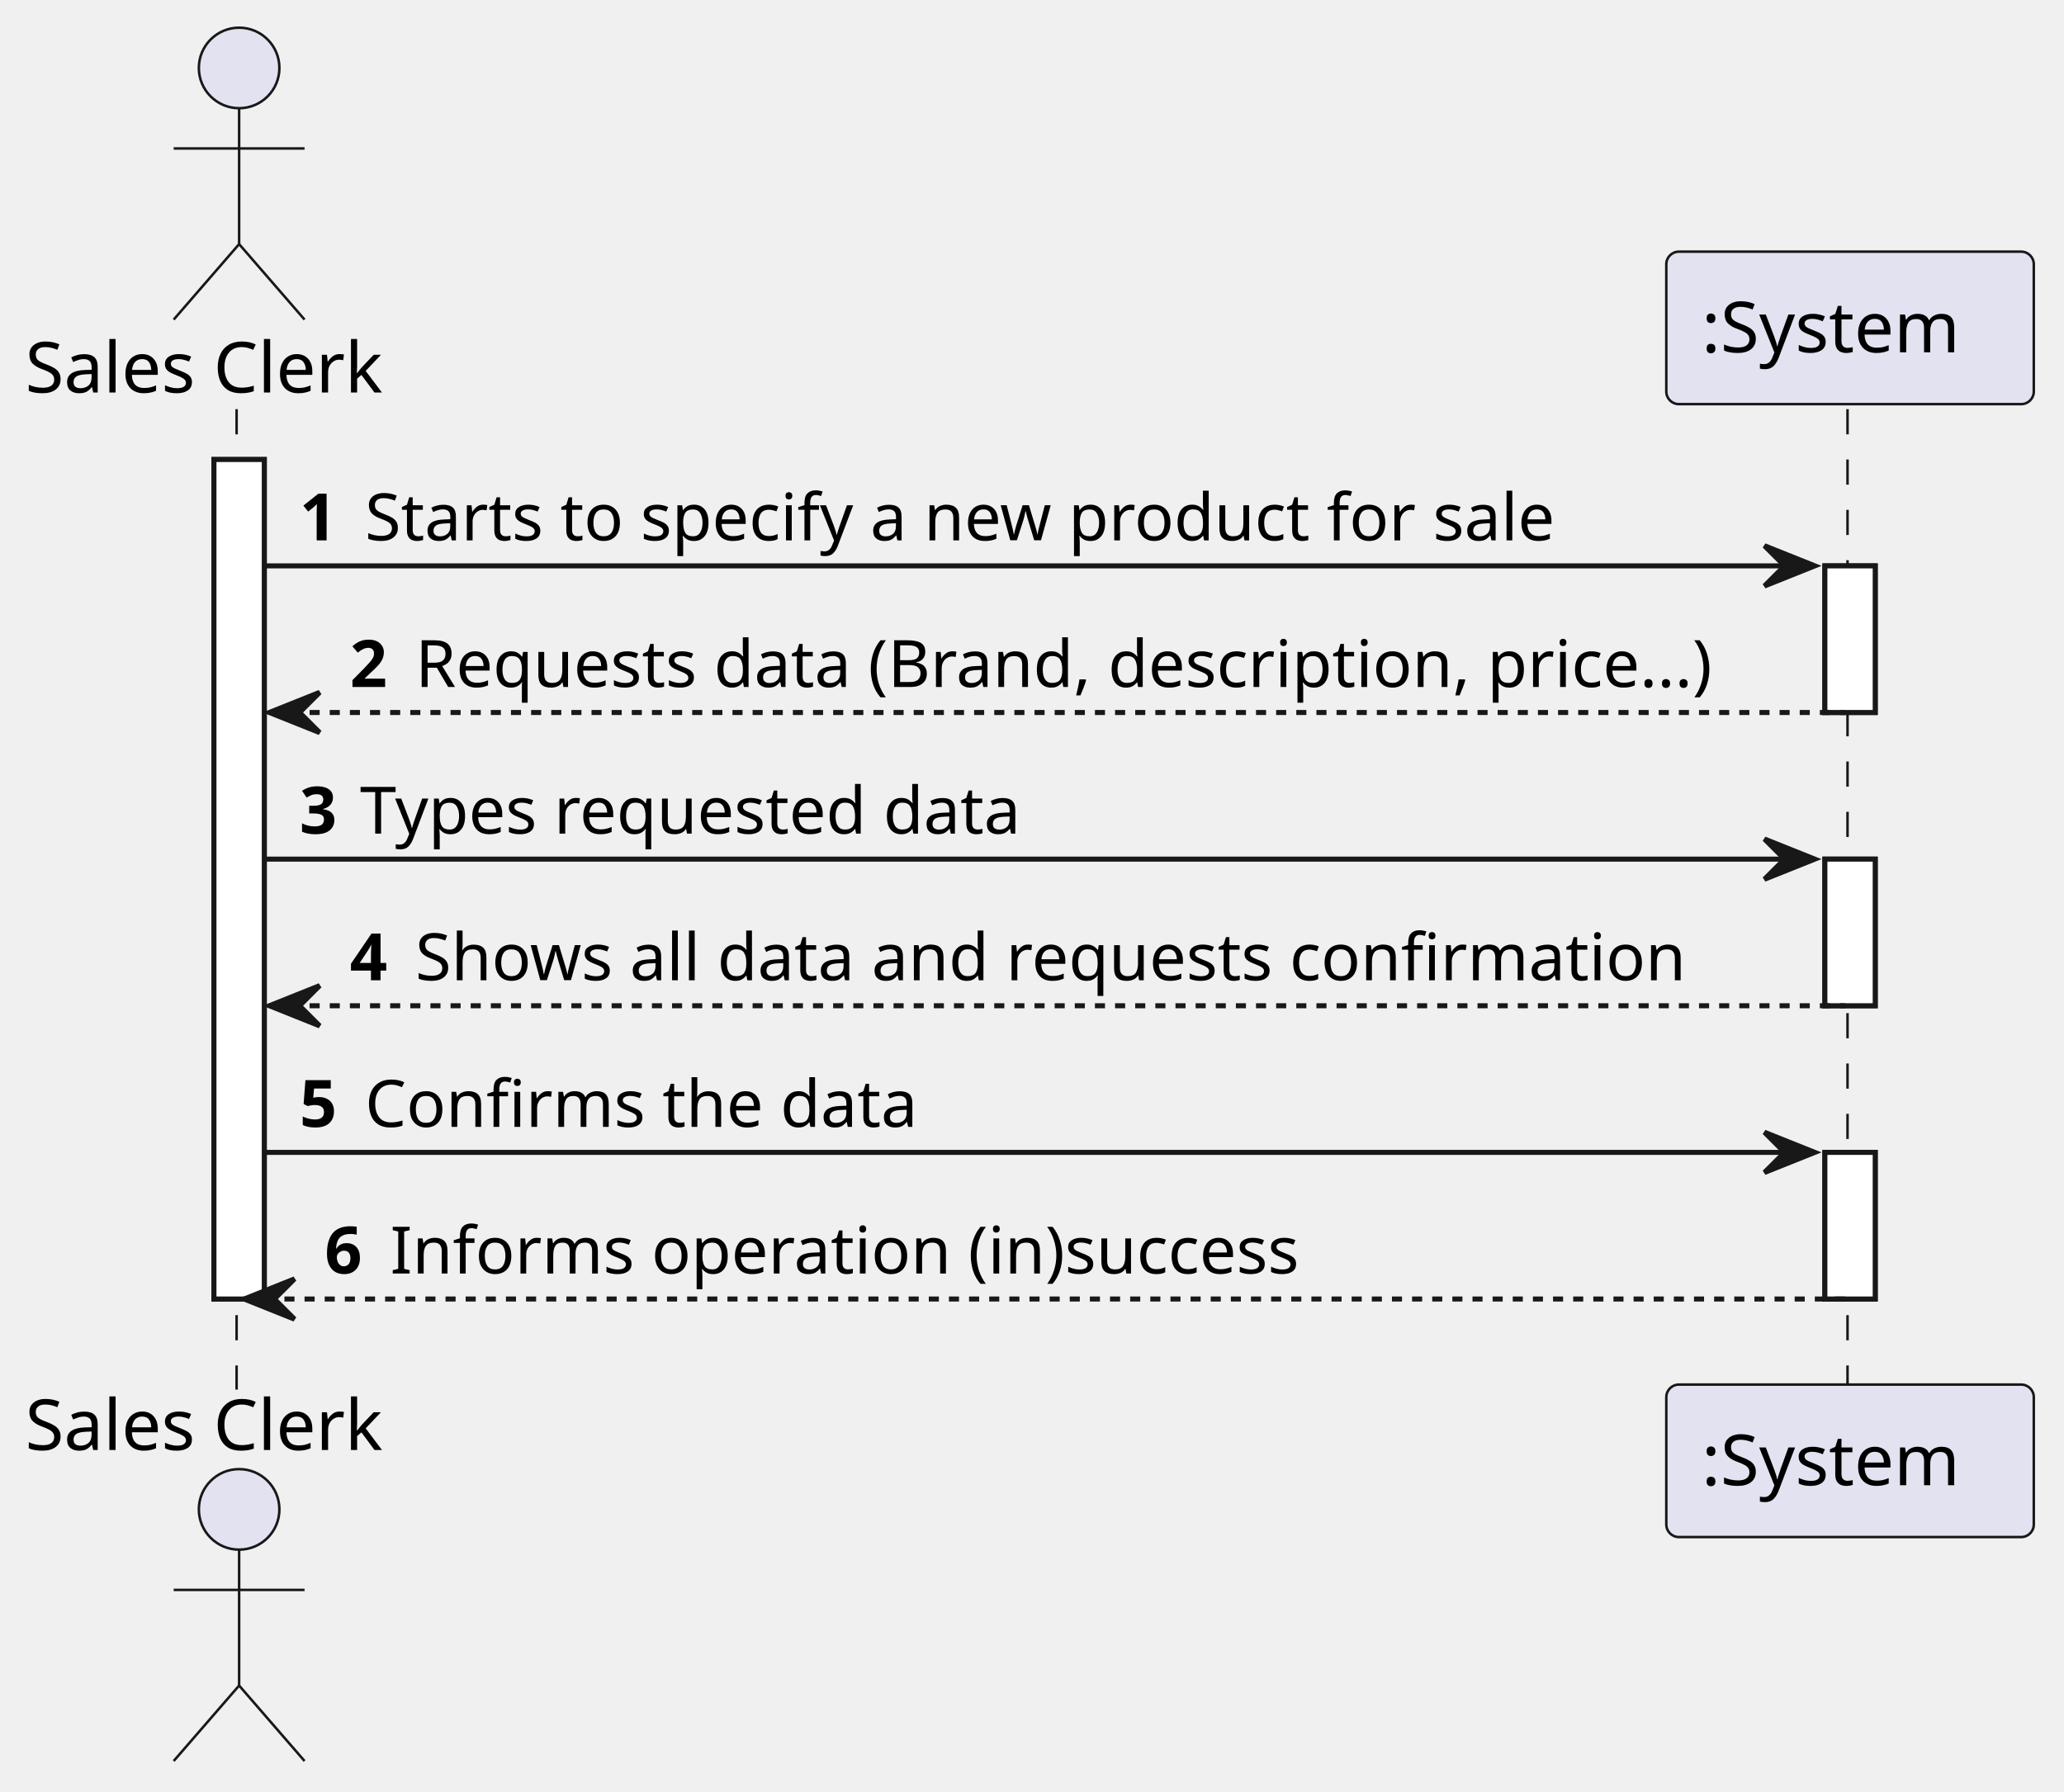
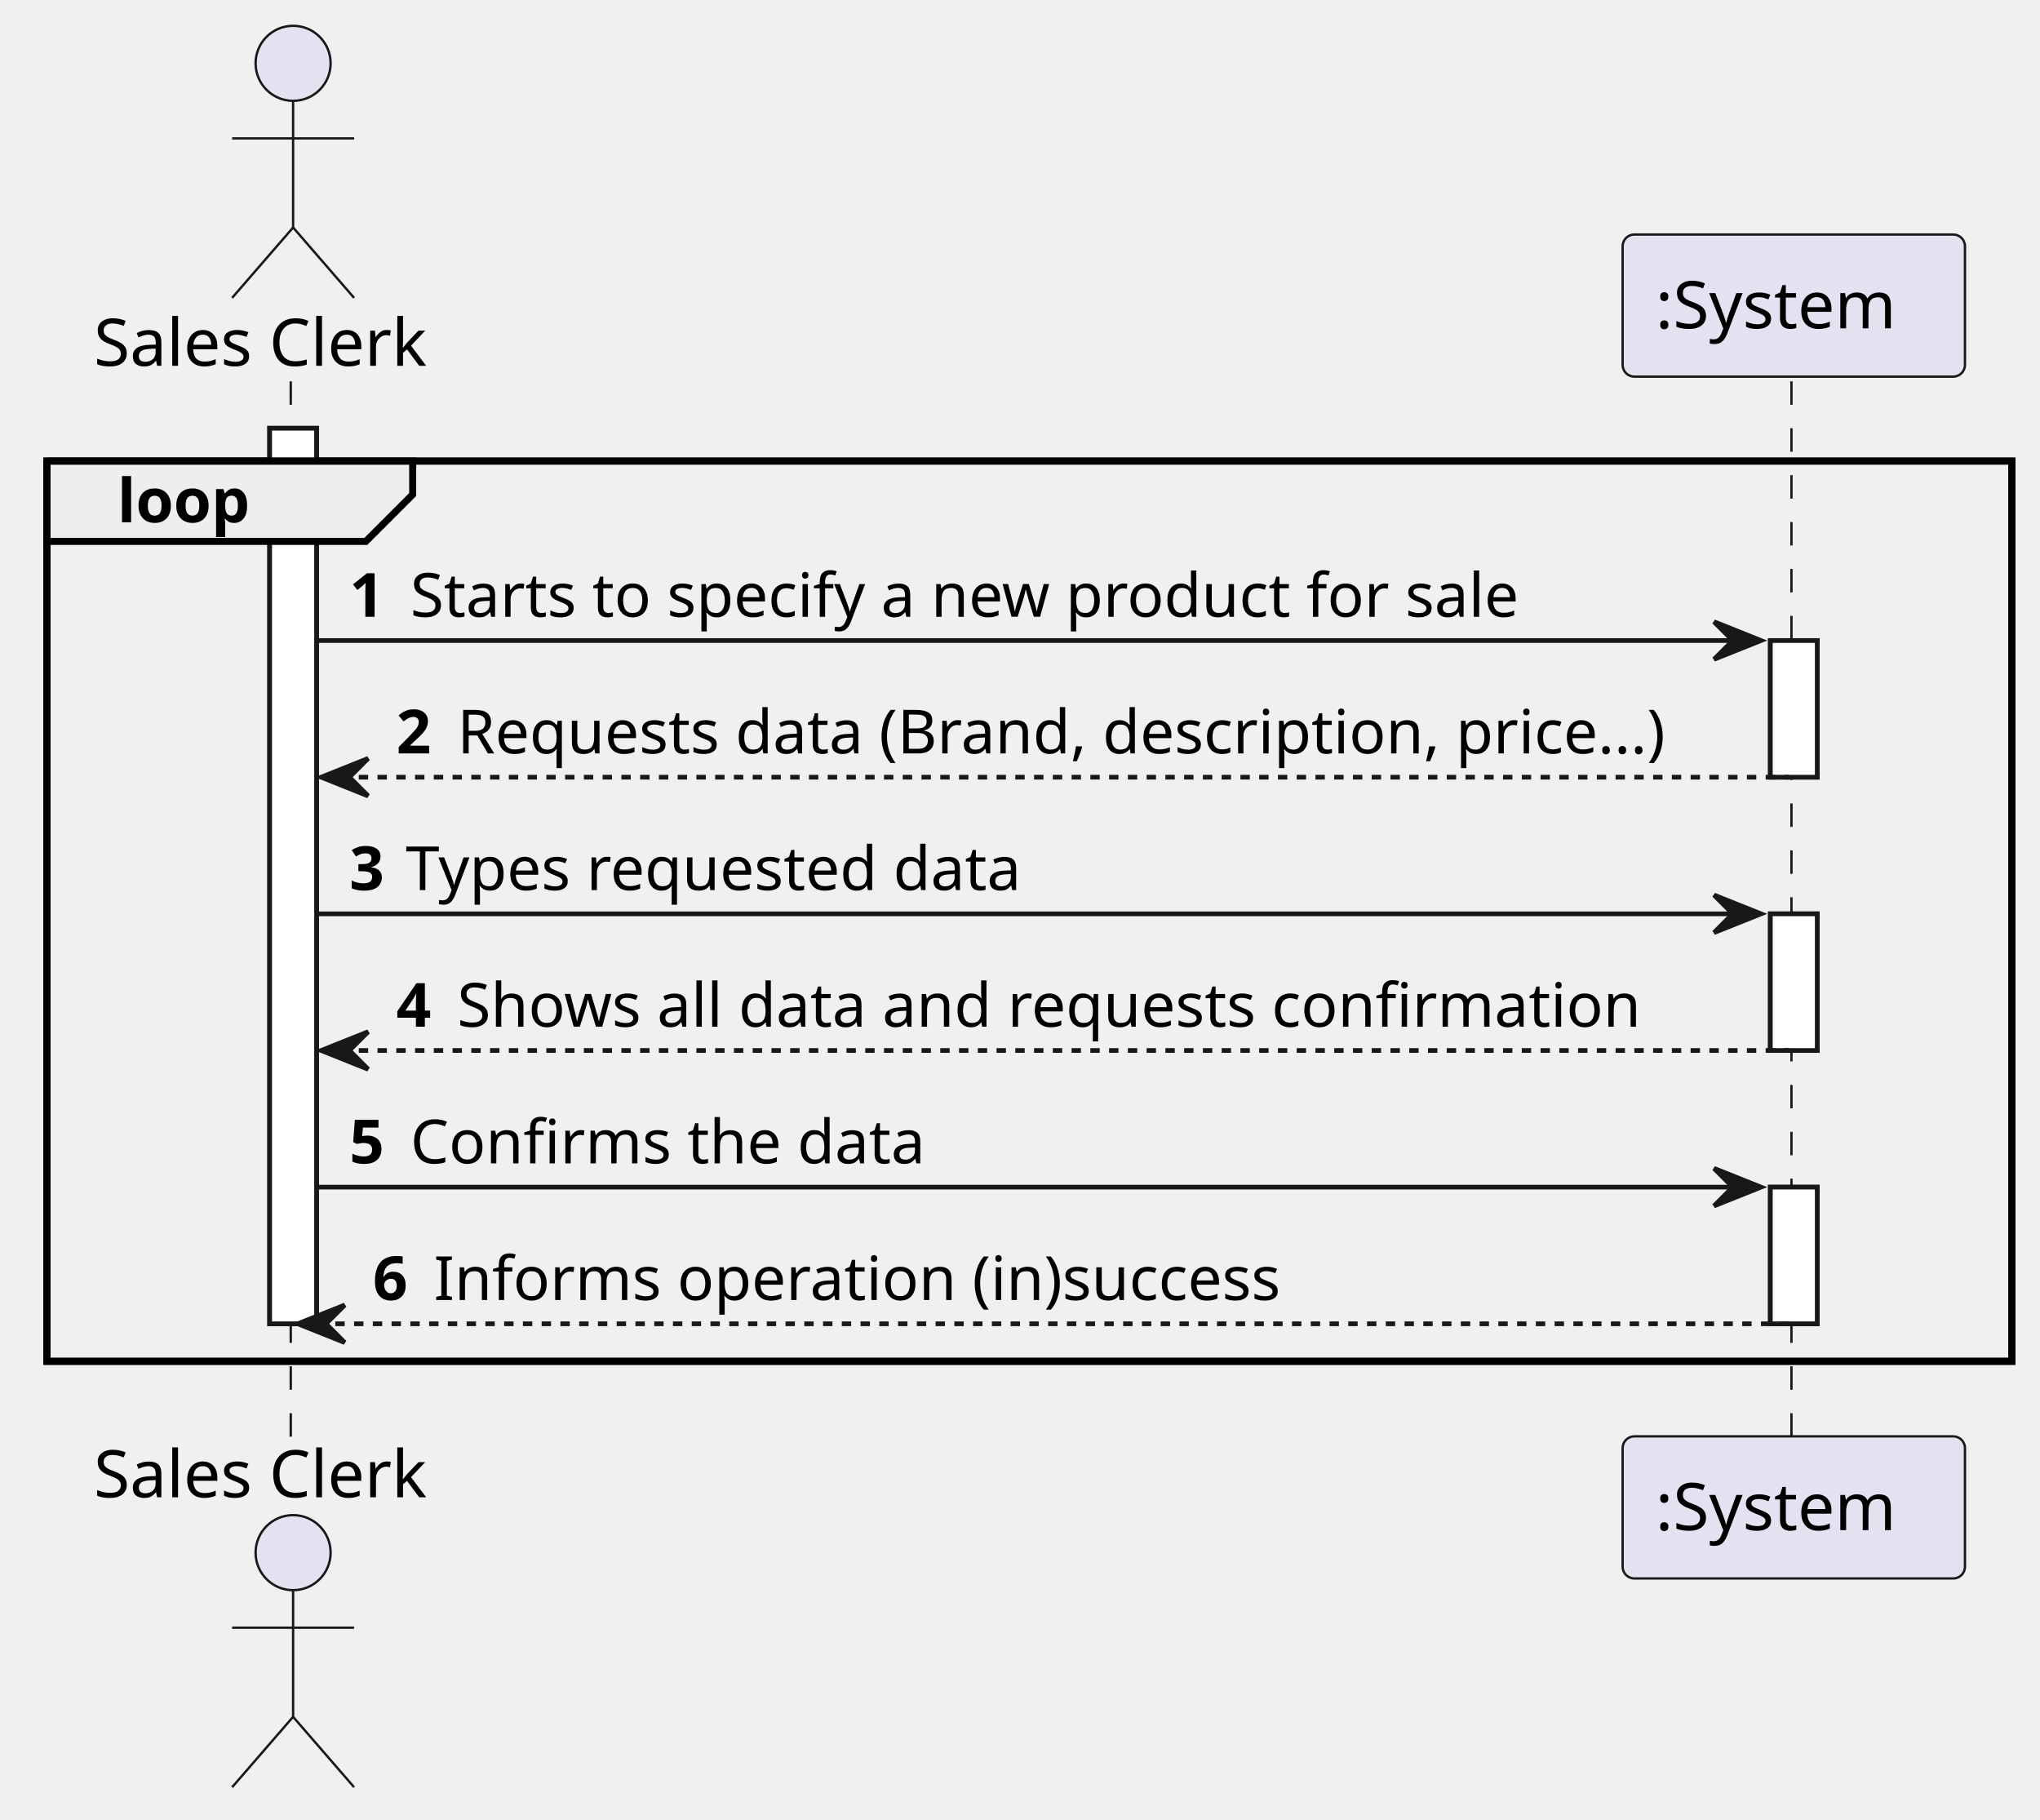
- <svg xmlns="http://www.w3.org/2000/svg" contentStyleType="text/css" height="356px" preserveAspectRatio="none" style="width:410px;height:356px;background:#FFFFFF;" version="1.1" viewBox="0 0 410 356" width="410px" zoomAndPan="magnify">
+ <svg xmlns="http://www.w3.org/2000/svg" contentStyleType="text/css" height="388px" preserveAspectRatio="none" style="width:435px;height:388px;background:#FFFFFF;" version="1.1" viewBox="0 0 435 388" width="435px" zoomAndPan="magnify">
  <defs />
  <g>
-     <rect fill="#FFFFFF" height="166.797" style="stroke:#181818;stroke-width:1.0;" width="10" x="42.5" y="91.297" />
-     <rect fill="#FFFFFF" height="29.133" style="stroke:#181818;stroke-width:1.0;" width="10" x="362.5" y="112.43" />
-     <rect fill="#FFFFFF" height="29.133" style="stroke:#181818;stroke-width:1.0;" width="10" x="362.5" y="170.695" />
-     <rect fill="#FFFFFF" height="29.133" style="stroke:#181818;stroke-width:1.0;" width="10" x="362.5" y="228.961" />
-     <line style="stroke:#181818;stroke-width:0.5;stroke-dasharray:5.0,5.0;" x1="47" x2="47" y1="81.297" y2="276.094" />
-     <line style="stroke:#181818;stroke-width:0.5;stroke-dasharray:5.0,5.0;" x1="367" x2="367" y1="81.297" y2="276.094" />
-     <text fill="#000000" font-family="sans-serif" font-size="14" lengthAdjust="spacing" textLength="79" x="5" y="77.995">Sales Clerk</text>
-     <ellipse cx="47.5" cy="13.5" fill="#E2E2F0" rx="8" ry="8" style="stroke:#181818;stroke-width:0.5;" />
-     <path d="M47.5,21.5 L47.5,48.5 M34.5,29.5 L60.5,29.5 M47.5,48.5 L34.5,63.5 M47.5,48.5 L60.5,63.5 " fill="none" style="stroke:#181818;stroke-width:0.5;" />
-     <text fill="#000000" font-family="sans-serif" font-size="14" lengthAdjust="spacing" textLength="79" x="5" y="288.089">Sales Clerk</text>
-     <ellipse cx="47.5" cy="299.891" fill="#E2E2F0" rx="8" ry="8" style="stroke:#181818;stroke-width:0.5;" />
-     <path d="M47.5,307.891 L47.5,334.891 M34.5,315.891 L60.5,315.891 M47.5,334.891 L34.5,349.891 M47.5,334.891 L60.5,349.891 " fill="none" style="stroke:#181818;stroke-width:0.5;" />
-     <rect fill="#E2E2F0" height="30.297" rx="2.5" ry="2.5" style="stroke:#181818;stroke-width:0.5;" width="73" x="331" y="50" />
-     <text fill="#000000" font-family="sans-serif" font-size="14" lengthAdjust="spacing" textLength="59" x="338" y="69.995">:System</text>
-     <rect fill="#E2E2F0" height="30.297" rx="2.5" ry="2.5" style="stroke:#181818;stroke-width:0.5;" width="73" x="331" y="275.094" />
-     <text fill="#000000" font-family="sans-serif" font-size="14" lengthAdjust="spacing" textLength="59" x="338" y="295.089">:System</text>
-     <rect fill="#FFFFFF" height="166.797" style="stroke:#181818;stroke-width:1.0;" width="10" x="42.5" y="91.297" />
-     <rect fill="#FFFFFF" height="29.133" style="stroke:#181818;stroke-width:1.0;" width="10" x="362.5" y="112.43" />
-     <rect fill="#FFFFFF" height="29.133" style="stroke:#181818;stroke-width:1.0;" width="10" x="362.5" y="170.695" />
-     <rect fill="#FFFFFF" height="29.133" style="stroke:#181818;stroke-width:1.0;" width="10" x="362.5" y="228.961" />
-     <polygon fill="#181818" points="350.5,108.43,360.5,112.43,350.5,116.43,354.5,112.43" style="stroke:#181818;stroke-width:1.0;" />
-     <line style="stroke:#181818;stroke-width:1.0;" x1="52.5" x2="356.5" y1="112.43" y2="112.43" />
-     <text fill="#000000" font-family="sans-serif" font-size="13" font-weight="bold" lengthAdjust="spacing" textLength="9" x="59.5" y="107.364">1</text>
-     <text fill="#000000" font-family="sans-serif" font-size="13" lengthAdjust="spacing" textLength="253" x="72.5" y="107.364">Starts to specify a new product for sale</text>
-     <polygon fill="#181818" points="63.5,137.562,53.5,141.562,63.5,145.562,59.5,141.562" style="stroke:#181818;stroke-width:1.0;" />
-     <line style="stroke:#181818;stroke-width:1.0;stroke-dasharray:2.0,2.0;" x1="57.5" x2="366.5" y1="141.562" y2="141.562" />
-     <text fill="#000000" font-family="sans-serif" font-size="13" font-weight="bold" lengthAdjust="spacing" textLength="9" x="69.5" y="136.497">2</text>
-     <text fill="#000000" font-family="sans-serif" font-size="13" lengthAdjust="spacing" textLength="273" x="82.5" y="136.497">Requests data (Brand, description, price...)</text>
-     <polygon fill="#181818" points="350.5,166.695,360.5,170.695,350.5,174.695,354.5,170.695" style="stroke:#181818;stroke-width:1.0;" />
-     <line style="stroke:#181818;stroke-width:1.0;" x1="52.5" x2="356.5" y1="170.695" y2="170.695" />
-     <text fill="#000000" font-family="sans-serif" font-size="13" font-weight="bold" lengthAdjust="spacing" textLength="8" x="59.5" y="165.629">3</text>
-     <text fill="#000000" font-family="sans-serif" font-size="13" lengthAdjust="spacing" textLength="141" x="71.5" y="165.629">Types requested data</text>
-     <polygon fill="#181818" points="63.5,195.828,53.5,199.828,63.5,203.828,59.5,199.828" style="stroke:#181818;stroke-width:1.0;" />
-     <line style="stroke:#181818;stroke-width:1.0;stroke-dasharray:2.0,2.0;" x1="57.5" x2="366.5" y1="199.828" y2="199.828" />
-     <text fill="#000000" font-family="sans-serif" font-size="13" font-weight="bold" lengthAdjust="spacing" textLength="9" x="69.5" y="194.762">4</text>
-     <text fill="#000000" font-family="sans-serif" font-size="13" lengthAdjust="spacing" textLength="266" x="82.5" y="194.762">Shows all data and requests confirmation</text>
-     <polygon fill="#181818" points="350.5,224.961,360.5,228.961,350.5,232.961,354.5,228.961" style="stroke:#181818;stroke-width:1.0;" />
-     <line style="stroke:#181818;stroke-width:1.0;" x1="52.5" x2="356.5" y1="228.961" y2="228.961" />
-     <text fill="#000000" font-family="sans-serif" font-size="13" font-weight="bold" lengthAdjust="spacing" textLength="9" x="59.5" y="223.895">5</text>
-     <text fill="#000000" font-family="sans-serif" font-size="13" lengthAdjust="spacing" textLength="116" x="72.5" y="223.895">Confirms the data</text>
-     <polygon fill="#181818" points="58.5,254.094,48.5,258.094,58.5,262.094,54.5,258.094" style="stroke:#181818;stroke-width:1.0;" />
-     <line style="stroke:#181818;stroke-width:1.0;stroke-dasharray:2.0,2.0;" x1="52.5" x2="366.5" y1="258.094" y2="258.094" />
-     <text fill="#000000" font-family="sans-serif" font-size="13" font-weight="bold" lengthAdjust="spacing" textLength="9" x="64.5" y="253.028">6</text>
-     <text fill="#000000" font-family="sans-serif" font-size="13" lengthAdjust="spacing" textLength="190" x="77.5" y="253.028">Informs operation (in)success</text>
+     <rect fill="#FFFFFF" height="190.93" style="stroke:#181818;stroke-width:1.0;" width="10" x="57.5" y="91.297" />
+     <rect fill="#FFFFFF" height="29.133" style="stroke:#181818;stroke-width:1.0;" width="10" x="377.5" y="136.562" />
+     <rect fill="#FFFFFF" height="29.133" style="stroke:#181818;stroke-width:1.0;" width="10" x="377.5" y="194.828" />
+     <rect fill="#FFFFFF" height="29.133" style="stroke:#181818;stroke-width:1.0;" width="10" x="377.5" y="253.094" />
+     <rect height="191.93" style="stroke:#000000;stroke-width:1.5;fill:none;" width="419" x="10" y="98.297" />
+     <line style="stroke:#181818;stroke-width:0.5;fill:none;stroke-dasharray:5.0,5.0;" x1="62" x2="62" y1="81.297" y2="307.227" />
+     <line style="stroke:#181818;stroke-width:0.5;fill:none;stroke-dasharray:5.0,5.0;" x1="382" x2="382" y1="81.297" y2="307.227" />
+     <text fill="#000000" font-family="sans-serif" font-size="14" lengthAdjust="spacing" textLength="79" x="20" y="77.995">Sales Clerk</text>
+     <ellipse cx="62.5" cy="13.5" fill="#E2E2F0" rx="8" ry="8" style="stroke:#181818;stroke-width:0.5;" />
+     <path d="M62.5,21.5 L62.5,48.5 M49.5,29.5 L75.5,29.5 M62.5,48.5 L49.5,63.5 M62.5,48.5 L75.5,63.5 " fill="none" style="stroke:#181818;stroke-width:0.5;" />
+     <text fill="#000000" font-family="sans-serif" font-size="14" lengthAdjust="spacing" textLength="79" x="20" y="319.222">Sales Clerk</text>
+     <ellipse cx="62.5" cy="331.023" fill="#E2E2F0" rx="8" ry="8" style="stroke:#181818;stroke-width:0.5;" />
+     <path d="M62.5,339.023 L62.5,366.023 M49.5,347.023 L75.5,347.023 M62.5,366.023 L49.5,381.023 M62.5,366.023 L75.5,381.023 " fill="none" style="stroke:#181818;stroke-width:0.5;" />
+     <rect fill="#E2E2F0" height="30.297" rx="2.5" ry="2.5" style="stroke:#181818;stroke-width:0.5;" width="73" x="346" y="50" />
+     <text fill="#000000" font-family="sans-serif" font-size="14" lengthAdjust="spacing" textLength="59" x="353" y="69.995">:System</text>
+     <rect fill="#E2E2F0" height="30.297" rx="2.5" ry="2.5" style="stroke:#181818;stroke-width:0.5;" width="73" x="346" y="306.227" />
+     <text fill="#000000" font-family="sans-serif" font-size="14" lengthAdjust="spacing" textLength="59" x="353" y="326.222">:System</text>
+     <rect fill="#FFFFFF" height="190.93" style="stroke:#181818;stroke-width:1.0;" width="10" x="57.5" y="91.297" />
+     <rect fill="#FFFFFF" height="29.133" style="stroke:#181818;stroke-width:1.0;" width="10" x="377.5" y="136.562" />
+     <rect fill="#FFFFFF" height="29.133" style="stroke:#181818;stroke-width:1.0;" width="10" x="377.5" y="194.828" />
+     <rect fill="#FFFFFF" height="29.133" style="stroke:#181818;stroke-width:1.0;" width="10" x="377.5" y="253.094" />
+     <path d="M10,98.297 L88,98.297 L88,105.43 L78,115.43 L10,115.43 L10,98.297 " fill="#EEEEEE" style="stroke:#000000;stroke-width:1.5;" />
+     <rect fill="none" height="191.93" style="stroke:#000000;stroke-width:1.5;" width="419" x="10" y="98.297" />
+     <text fill="#000000" font-family="sans-serif" font-size="13" font-weight="bold" lengthAdjust="spacing" textLength="33" x="25" y="111.364">loop</text>
+     <polygon fill="#181818" points="365.5,132.562,375.5,136.562,365.5,140.562,369.5,136.562" style="stroke:#181818;stroke-width:1.0;" />
+     <line style="stroke:#181818;stroke-width:1.0;" x1="67.5" x2="371.5" y1="136.562" y2="136.562" />
+     <text fill="#000000" font-family="sans-serif" font-size="13" font-weight="bold" lengthAdjust="spacing" textLength="9" x="74.5" y="131.497">1</text>
+     <text fill="#000000" font-family="sans-serif" font-size="13" lengthAdjust="spacing" textLength="253" x="87.5" y="131.497">Starts to specify a new product for sale</text>
+     <polygon fill="#181818" points="78.5,161.695,68.5,165.695,78.5,169.695,74.5,165.695" style="stroke:#181818;stroke-width:1.0;" />
+     <line style="stroke:#181818;stroke-width:1.0;stroke-dasharray:2.0,2.0;" x1="72.5" x2="381.5" y1="165.695" y2="165.695" />
+     <text fill="#000000" font-family="sans-serif" font-size="13" font-weight="bold" lengthAdjust="spacing" textLength="9" x="84.5" y="160.629">2</text>
+     <text fill="#000000" font-family="sans-serif" font-size="13" lengthAdjust="spacing" textLength="273" x="97.5" y="160.629">Requests data (Brand, description, price...)</text>
+     <polygon fill="#181818" points="365.5,190.828,375.5,194.828,365.5,198.828,369.5,194.828" style="stroke:#181818;stroke-width:1.0;" />
+     <line style="stroke:#181818;stroke-width:1.0;" x1="67.5" x2="371.5" y1="194.828" y2="194.828" />
+     <text fill="#000000" font-family="sans-serif" font-size="13" font-weight="bold" lengthAdjust="spacing" textLength="8" x="74.5" y="189.762">3</text>
+     <text fill="#000000" font-family="sans-serif" font-size="13" lengthAdjust="spacing" textLength="141" x="86.5" y="189.762">Types requested data</text>
+     <polygon fill="#181818" points="78.5,219.961,68.5,223.961,78.5,227.961,74.5,223.961" style="stroke:#181818;stroke-width:1.0;" />
+     <line style="stroke:#181818;stroke-width:1.0;stroke-dasharray:2.0,2.0;" x1="72.5" x2="381.5" y1="223.961" y2="223.961" />
+     <text fill="#000000" font-family="sans-serif" font-size="13" font-weight="bold" lengthAdjust="spacing" textLength="9" x="84.5" y="218.895">4</text>
+     <text fill="#000000" font-family="sans-serif" font-size="13" lengthAdjust="spacing" textLength="266" x="97.5" y="218.895">Shows all data and requests confirmation</text>
+     <polygon fill="#181818" points="365.5,249.094,375.5,253.094,365.5,257.094,369.5,253.094" style="stroke:#181818;stroke-width:1.0;" />
+     <line style="stroke:#181818;stroke-width:1.0;" x1="67.5" x2="371.5" y1="253.094" y2="253.094" />
+     <text fill="#000000" font-family="sans-serif" font-size="13" font-weight="bold" lengthAdjust="spacing" textLength="9" x="74.5" y="248.028">5</text>
+     <text fill="#000000" font-family="sans-serif" font-size="13" lengthAdjust="spacing" textLength="116" x="87.5" y="248.028">Confirms the data</text>
+     <polygon fill="#181818" points="73.5,278.227,63.5,282.227,73.5,286.227,69.5,282.227" style="stroke:#181818;stroke-width:1.0;" />
+     <line style="stroke:#181818;stroke-width:1.0;stroke-dasharray:2.0,2.0;" x1="67.5" x2="381.5" y1="282.227" y2="282.227" />
+     <text fill="#000000" font-family="sans-serif" font-size="13" font-weight="bold" lengthAdjust="spacing" textLength="9" x="79.5" y="277.161">6</text>
+     <text fill="#000000" font-family="sans-serif" font-size="13" lengthAdjust="spacing" textLength="190" x="92.5" y="277.161">Informs operation (in)success</text>
  </g>
</svg>
